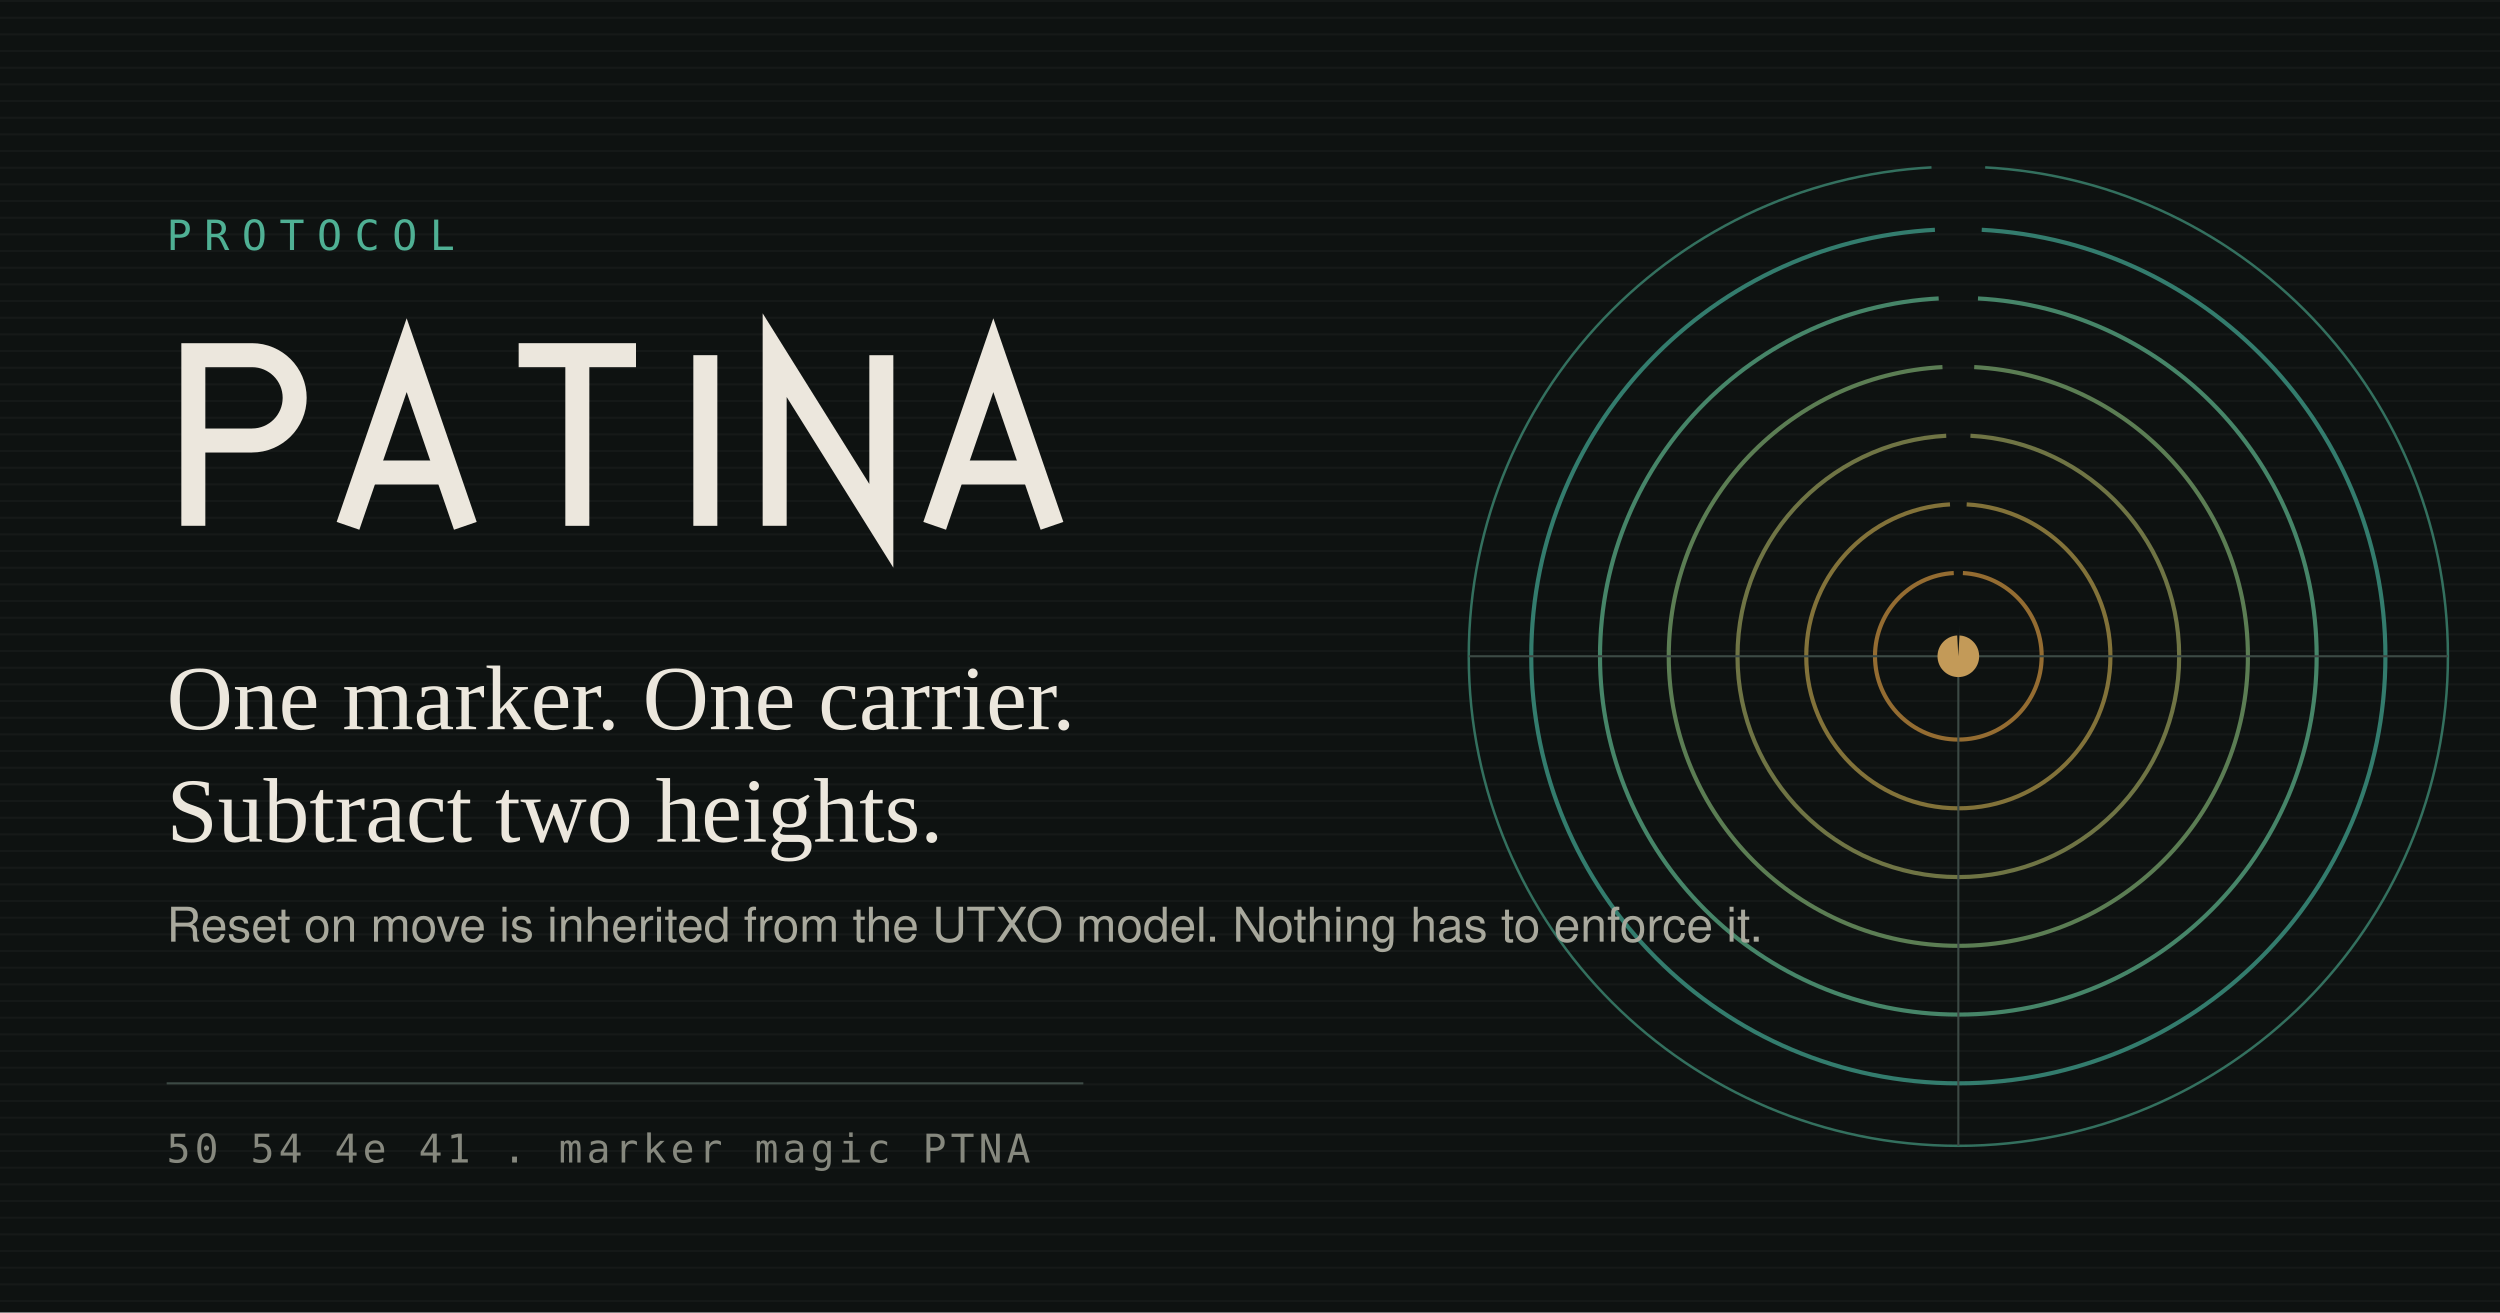
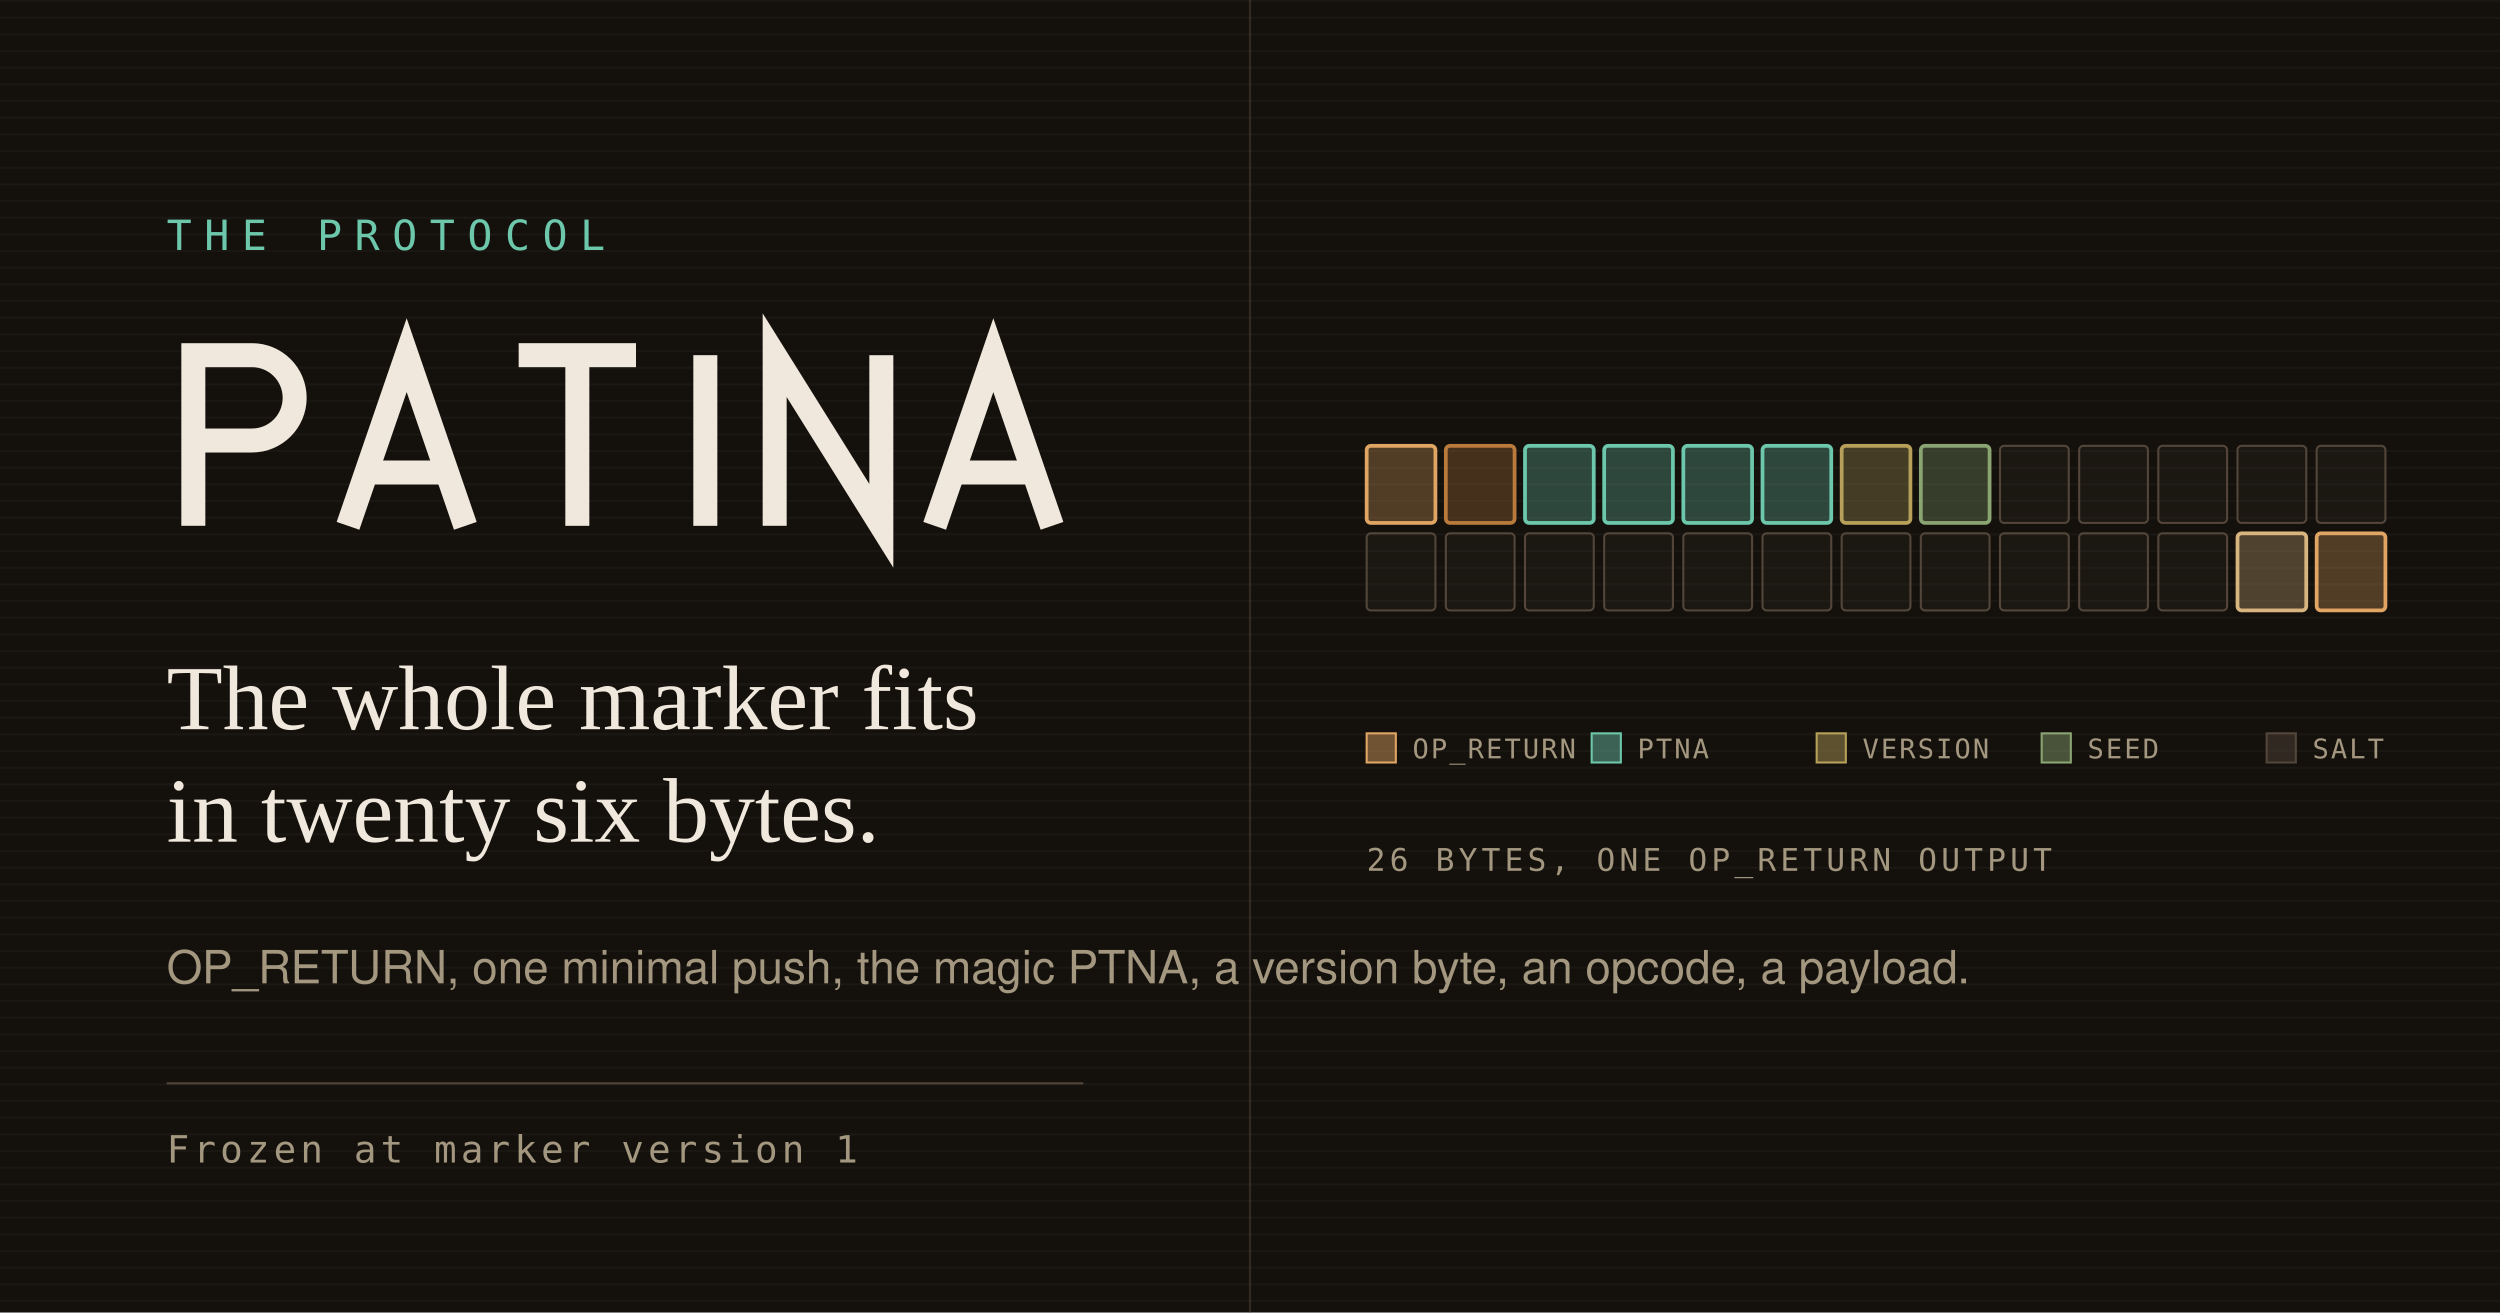
- <svg xmlns="http://www.w3.org/2000/svg" viewBox="0 0 1200 630" width="1200" height="630" role="img" aria-labelledby="og-protocol-title">
+ <svg xmlns="http://www.w3.org/2000/svg" viewBox="0 0 1200 630" width="1200" height="630" role="img" aria-labelledby="card-title">
  <defs>
-     <pattern id="strata-proto" width="8" height="8" patternUnits="userSpaceOnUse">
-       <rect width="8" height="1" fill="#ffffff" fill-opacity="0.028" />
+     <pattern id="strata" width="8" height="8" patternUnits="userSpaceOnUse">
+       <rect width="8" height="1" fill="#f0e8dc" fill-opacity="0.03" />
    </pattern>
-     <mask id="og-kerf-proto">
-       <rect x="620" y="20" width="640" height="620" fill="#ffffff" />
-       <path d="M940 315 L926 60 L954 60 Z" fill="#000000" />
-     </mask>
  </defs>
-   <rect width="1200" height="630" fill="#0e1211" />
-   <rect width="1200" height="630" fill="url(#strata-proto)" />
-   <g mask="url(#og-kerf-proto)">
-     <g fill="none" stroke-width="2" stroke-opacity="0.75">
-       <circle cx="940" cy="315" r="235" stroke="#3f8f78" stroke-width="1.2" />
-       <circle cx="940" cy="315" r="205" stroke="#3f9f8c" />
-       <circle cx="940" cy="315" r="172" stroke="#58aa85" />
-       <circle cx="940" cy="315" r="139" stroke="#74a069" />
-       <circle cx="940" cy="315" r="106" stroke="#8f9455" />
-       <circle cx="940" cy="315" r="73" stroke="#a89147" />
-       <circle cx="940" cy="315" r="40" stroke="#c08a3c" />
-     </g>
-     <g stroke="#3c4a45" stroke-width="1">
-       <path d="M705 315 L1175 315" />
-       <path d="M940 80 L940 550" />
-     </g>
-     <circle cx="940" cy="315" r="10" fill="#c39a58" />
+   <rect width="1200" height="630" fill="#14110d" />
+   <rect width="1200" height="630" fill="url(#strata)" />
+   <path d="M600 0 L600 630" stroke="#52463a" stroke-width="1" stroke-opacity="0.5" />
+   <g>
+     <rect x="656" y="214" width="33" height="37" rx="2" fill="#e0a463" fill-opacity="0.3" stroke="#e0a463" stroke-width="1.8" />
+     <rect x="694" y="214" width="33" height="37" rx="2" fill="#b97a3c" fill-opacity="0.3" stroke="#b97a3c" stroke-width="1.8" />
+     <rect x="732" y="214" width="33" height="37" rx="2" fill="#6cc7ab" fill-opacity="0.3" stroke="#6cc7ab" stroke-width="1.8" />
+     <rect x="770" y="214" width="33" height="37" rx="2" fill="#6cc7ab" fill-opacity="0.3" stroke="#6cc7ab" stroke-width="1.8" />
+     <rect x="808" y="214" width="33" height="37" rx="2" fill="#6cc7ab" fill-opacity="0.3" stroke="#6cc7ab" stroke-width="1.8" />
+     <rect x="846" y="214" width="33" height="37" rx="2" fill="#6cc7ab" fill-opacity="0.3" stroke="#6cc7ab" stroke-width="1.8" />
+     <rect x="884" y="214" width="33" height="37" rx="2" fill="#b6a05a" fill-opacity="0.3" stroke="#b6a05a" stroke-width="1.8" />
+     <rect x="922" y="214" width="33" height="37" rx="2" fill="#8aa472" fill-opacity="0.3" stroke="#8aa472" stroke-width="1.8" />
+     <rect x="960" y="214" width="33" height="37" rx="2" fill="#52463a" fill-opacity="0.12" stroke="#52463a" stroke-width="1" />
+     <rect x="998" y="214" width="33" height="37" rx="2" fill="#52463a" fill-opacity="0.12" stroke="#52463a" stroke-width="1" />
+     <rect x="1036" y="214" width="33" height="37" rx="2" fill="#52463a" fill-opacity="0.12" stroke="#52463a" stroke-width="1" />
+     <rect x="1074" y="214" width="33" height="37" rx="2" fill="#52463a" fill-opacity="0.12" stroke="#52463a" stroke-width="1" />
+     <rect x="1112" y="214" width="33" height="37" rx="2" fill="#52463a" fill-opacity="0.12" stroke="#52463a" stroke-width="1" />
+     <rect x="656" y="256" width="33" height="37" rx="2" fill="#52463a" fill-opacity="0.12" stroke="#52463a" stroke-width="1" />
+     <rect x="694" y="256" width="33" height="37" rx="2" fill="#52463a" fill-opacity="0.12" stroke="#52463a" stroke-width="1" />
+     <rect x="732" y="256" width="33" height="37" rx="2" fill="#52463a" fill-opacity="0.12" stroke="#52463a" stroke-width="1" />
+     <rect x="770" y="256" width="33" height="37" rx="2" fill="#52463a" fill-opacity="0.12" stroke="#52463a" stroke-width="1" />
+     <rect x="808" y="256" width="33" height="37" rx="2" fill="#52463a" fill-opacity="0.12" stroke="#52463a" stroke-width="1" />
+     <rect x="846" y="256" width="33" height="37" rx="2" fill="#52463a" fill-opacity="0.12" stroke="#52463a" stroke-width="1" />
+     <rect x="884" y="256" width="33" height="37" rx="2" fill="#52463a" fill-opacity="0.12" stroke="#52463a" stroke-width="1" />
+     <rect x="922" y="256" width="33" height="37" rx="2" fill="#52463a" fill-opacity="0.12" stroke="#52463a" stroke-width="1" />
+     <rect x="960" y="256" width="33" height="37" rx="2" fill="#52463a" fill-opacity="0.12" stroke="#52463a" stroke-width="1" />
+     <rect x="998" y="256" width="33" height="37" rx="2" fill="#52463a" fill-opacity="0.12" stroke="#52463a" stroke-width="1" />
+     <rect x="1036" y="256" width="33" height="37" rx="2" fill="#52463a" fill-opacity="0.12" stroke="#52463a" stroke-width="1" />
+     <rect x="1074" y="256" width="33" height="37" rx="2" fill="#d8b57e" fill-opacity="0.3" stroke="#d8b57e" stroke-width="1.8" />
+     <rect x="1112" y="256" width="33" height="37" rx="2" fill="#e0a463" fill-opacity="0.3" stroke="#e0a463" stroke-width="1.8" />
+     <rect x="656" y="352" width="14" height="14" fill="#e0a463" fill-opacity="0.45" stroke="#e0a463" />
+     <text x="678" y="364" fill="#a4977f" font-family="ui-monospace, Consolas, monospace" font-size="13" letter-spacing="1">OP_RETURN</text>
+     <rect x="764" y="352" width="14" height="14" fill="#6cc7ab" fill-opacity="0.45" stroke="#6cc7ab" />
+     <text x="786" y="364" fill="#a4977f" font-family="ui-monospace, Consolas, monospace" font-size="13" letter-spacing="1">PTNA</text>
+     <rect x="872" y="352" width="14" height="14" fill="#b6a05a" fill-opacity="0.45" stroke="#b6a05a" />
+     <text x="894" y="364" fill="#a4977f" font-family="ui-monospace, Consolas, monospace" font-size="13" letter-spacing="1">VERSION</text>
+     <rect x="980" y="352" width="14" height="14" fill="#8aa472" fill-opacity="0.45" stroke="#8aa472" />
+     <text x="1002" y="364" fill="#a4977f" font-family="ui-monospace, Consolas, monospace" font-size="13" letter-spacing="1">SEED</text>
+     <rect x="1088" y="352" width="14" height="14" fill="#52463a" fill-opacity="0.45" stroke="#52463a" />
+     <text x="1110" y="364" fill="#a4977f" font-family="ui-monospace, Consolas, monospace" font-size="13" letter-spacing="1">SALT</text>
+     <text x="656" y="418" fill="#a4977f" font-family="ui-monospace, Consolas, monospace" font-size="15" letter-spacing="2">26 BYTES, ONE OP_RETURN OUTPUT</text>
  </g>
-   <g transform="translate(80,150) scale(1.28)" fill="none" stroke="#ece7dd" stroke-width="9" stroke-linecap="butt">
+   <g transform="translate(80,150) scale(1.28)" fill="none" stroke="#f0e8dc" stroke-width="9" stroke-linecap="butt">
    <g transform="translate(10,0)">
      <path d="M0 80 L0 16 L22 16 A16 16 0 0 1 22 48 L0 48" />
      <g transform="translate(58,0)">
        <path d="M0 80 L22 16 L44 80" />
        <path d="M6.9 60 L37.1 60" />
      </g>
      <g transform="translate(122,0)">
        <path d="M0 16 L44 16" />
        <path d="M22 16 L22 80" />
      </g>
      <path d="M192 16 L192 80" />
      <path d="M218 80 L218 16 L258 80 L258 16" />
      <g transform="translate(278,0)">
        <path d="M0 80 L22 16 L44 80" />
        <path d="M6.9 60 L37.1 60" />
      </g>
    </g>
  </g>
-   <text x="80" y="120" fill="#4fb094" font-family="ui-monospace, Consolas, monospace" font-size="20" letter-spacing="6">PROTOCOL</text>
-   <text x="80" y="350" fill="#ece7dd" font-family="Georgia, 'Times New Roman', serif" font-size="44">One marker. One carrier.</text>
-   <text x="80" y="404" fill="#ece7dd" font-family="Georgia, 'Times New Roman', serif" font-size="44">Subtract two heights.</text>
-   <text x="80" y="452" fill="#a8a89c" font-family="system-ui, Segoe UI, Helvetica, Arial, sans-serif" font-size="23">Reset on move is inherited from the UTXO model. Nothing has to enforce it.</text>
-   <path d="M80 520 L520 520" stroke="#3c4a45" stroke-width="1" />
-   <text x="80" y="558" fill="#86887e" font-family="ui-monospace, Consolas, monospace" font-size="19" letter-spacing="2">50 54 4e 41 . marker magic PTNA</text>
+   <text x="80" y="120" fill="#6cc7ab" font-family="ui-monospace, Consolas, monospace" font-size="20" letter-spacing="6">THE PROTOCOL</text>
+   <text x="80" y="350" fill="#f0e8dc" font-family="Georgia, 'Times New Roman', serif" font-size="44">The whole marker fits</text>
+   <text x="80" y="404" fill="#f0e8dc" font-family="Georgia, 'Times New Roman', serif" font-size="44">in twenty six bytes.</text>
+   <text x="80" y="472" fill="#a4977f" font-family="system-ui, Segoe UI, Helvetica, Arial, sans-serif" font-size="22">OP_RETURN, one minimal push, the magic PTNA, a version byte, an opcode, a payload.</text>
+   <path d="M80 520 L520 520" stroke="#52463a" stroke-width="1" />
+   <text x="80" y="558" fill="#a4977f" font-family="ui-monospace, Consolas, monospace" font-size="18" letter-spacing="2">Frozen at marker version 1</text>
</svg>
